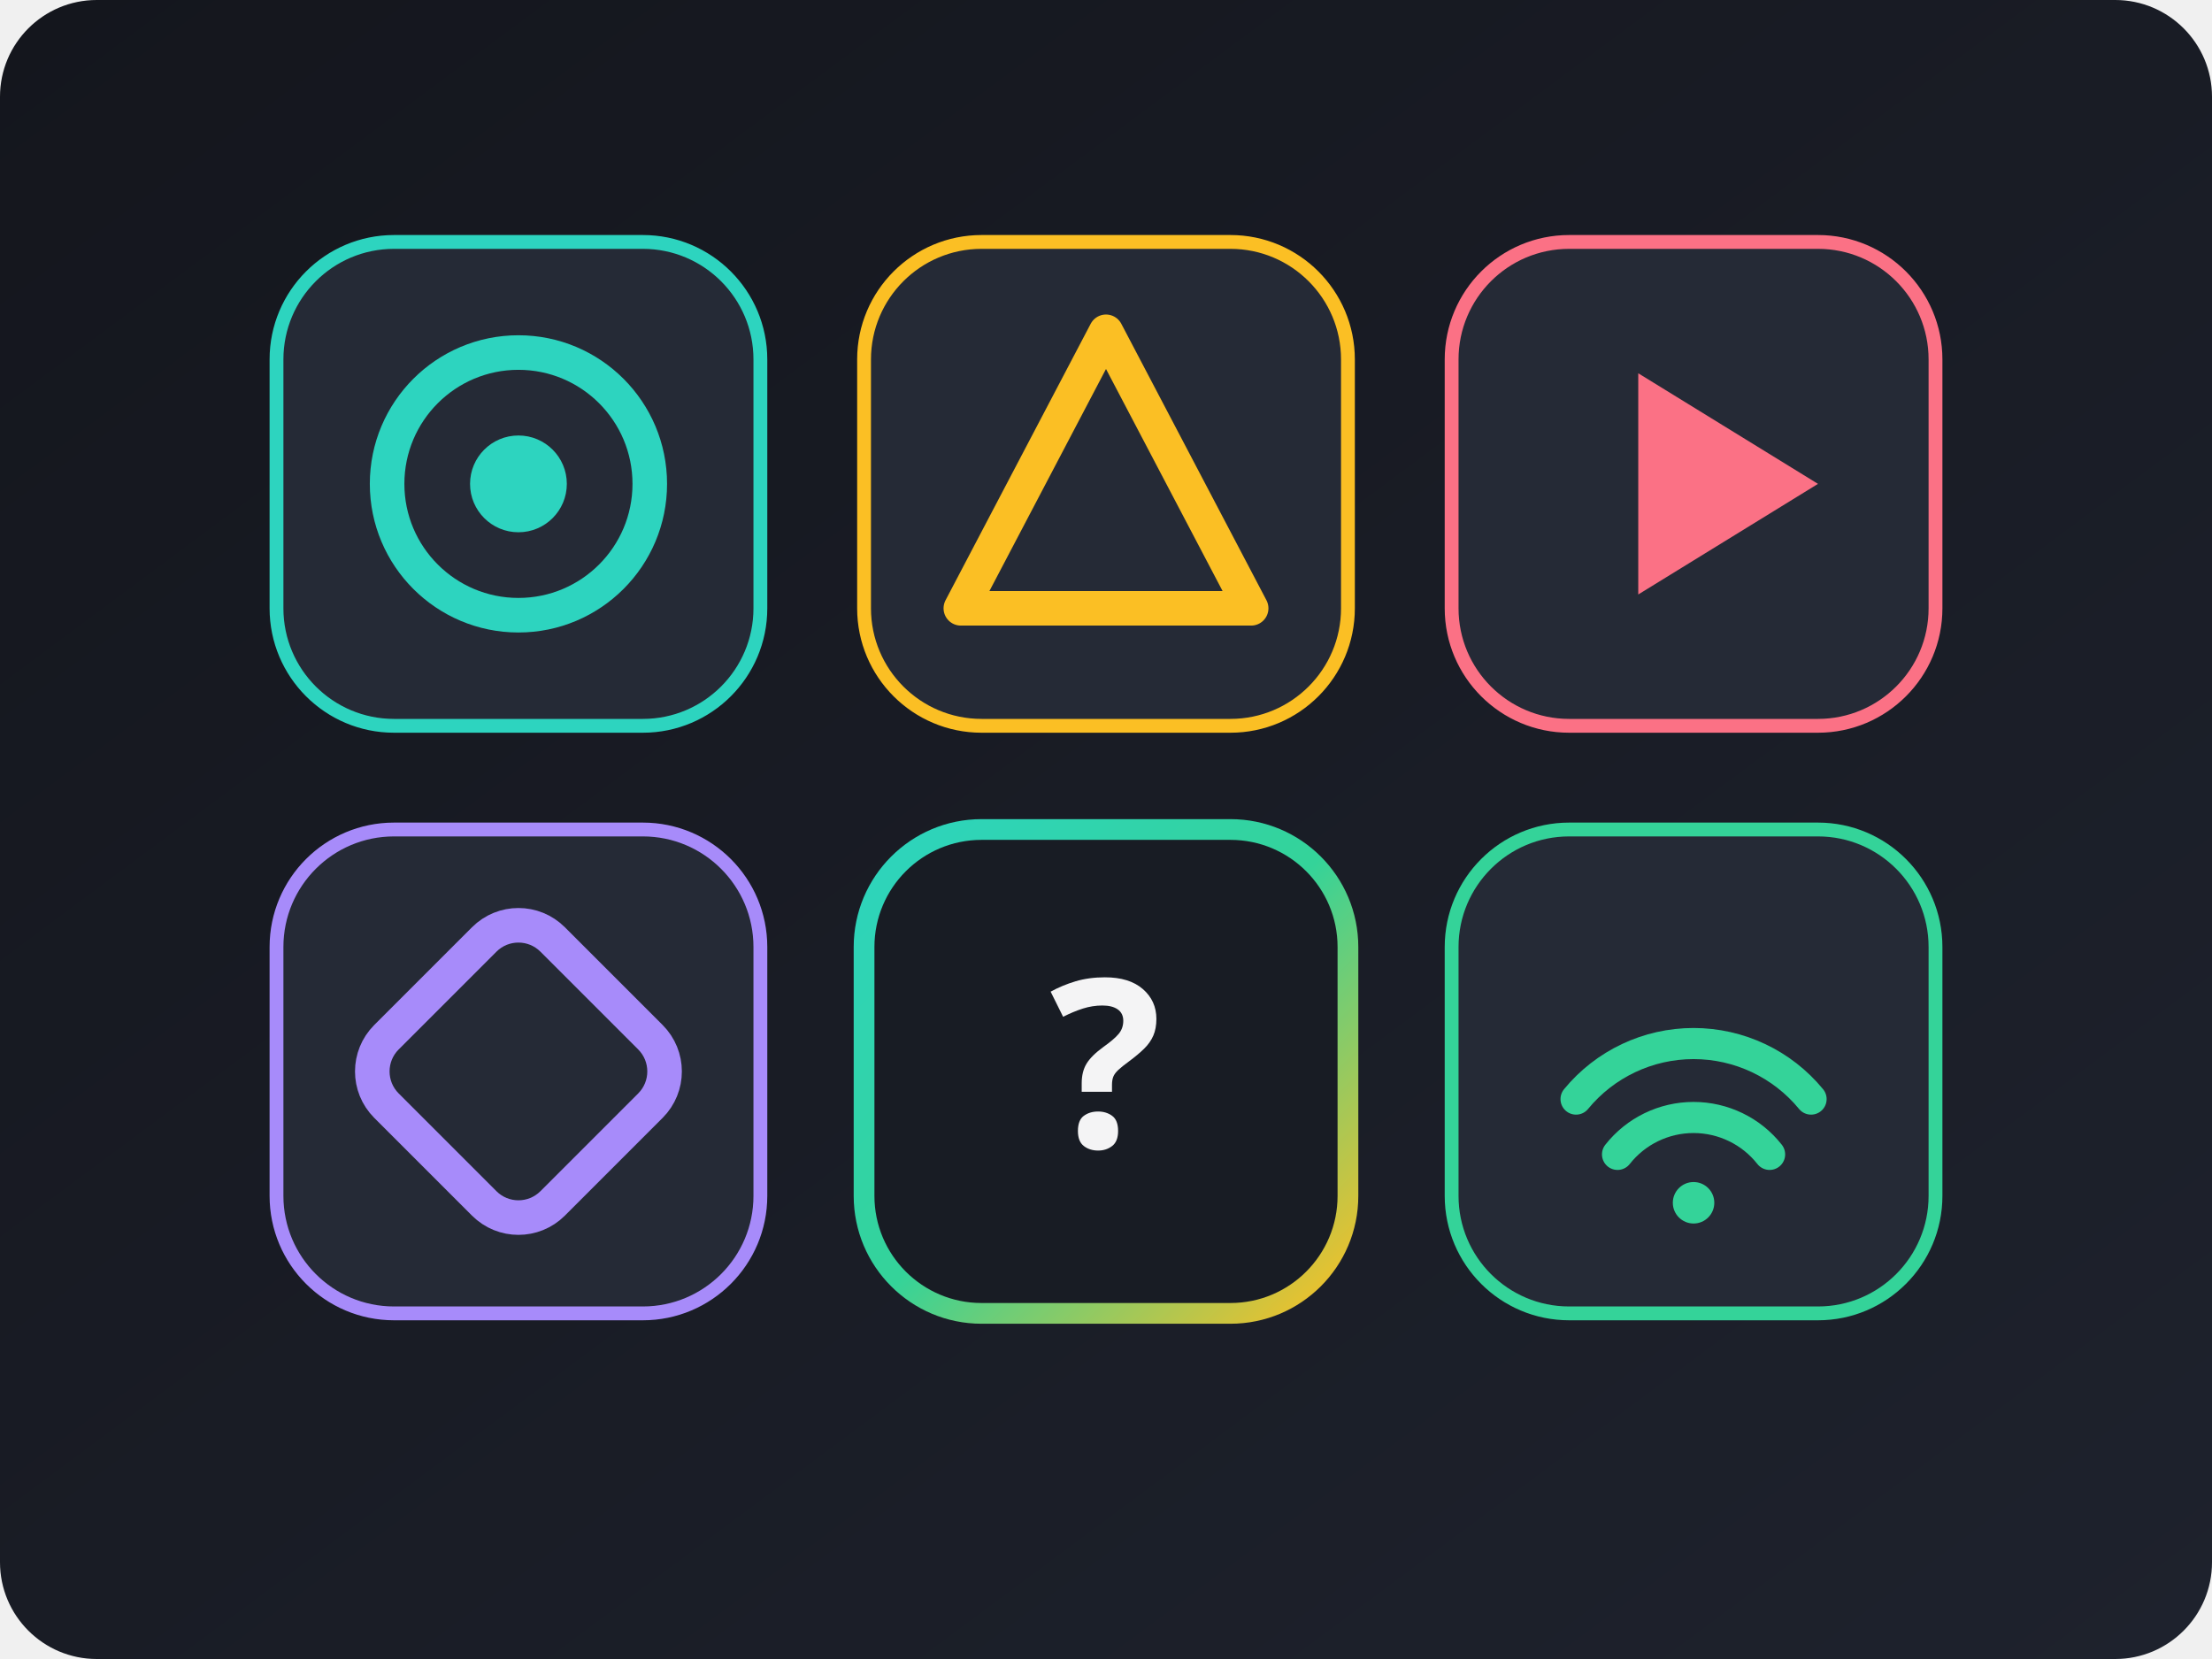
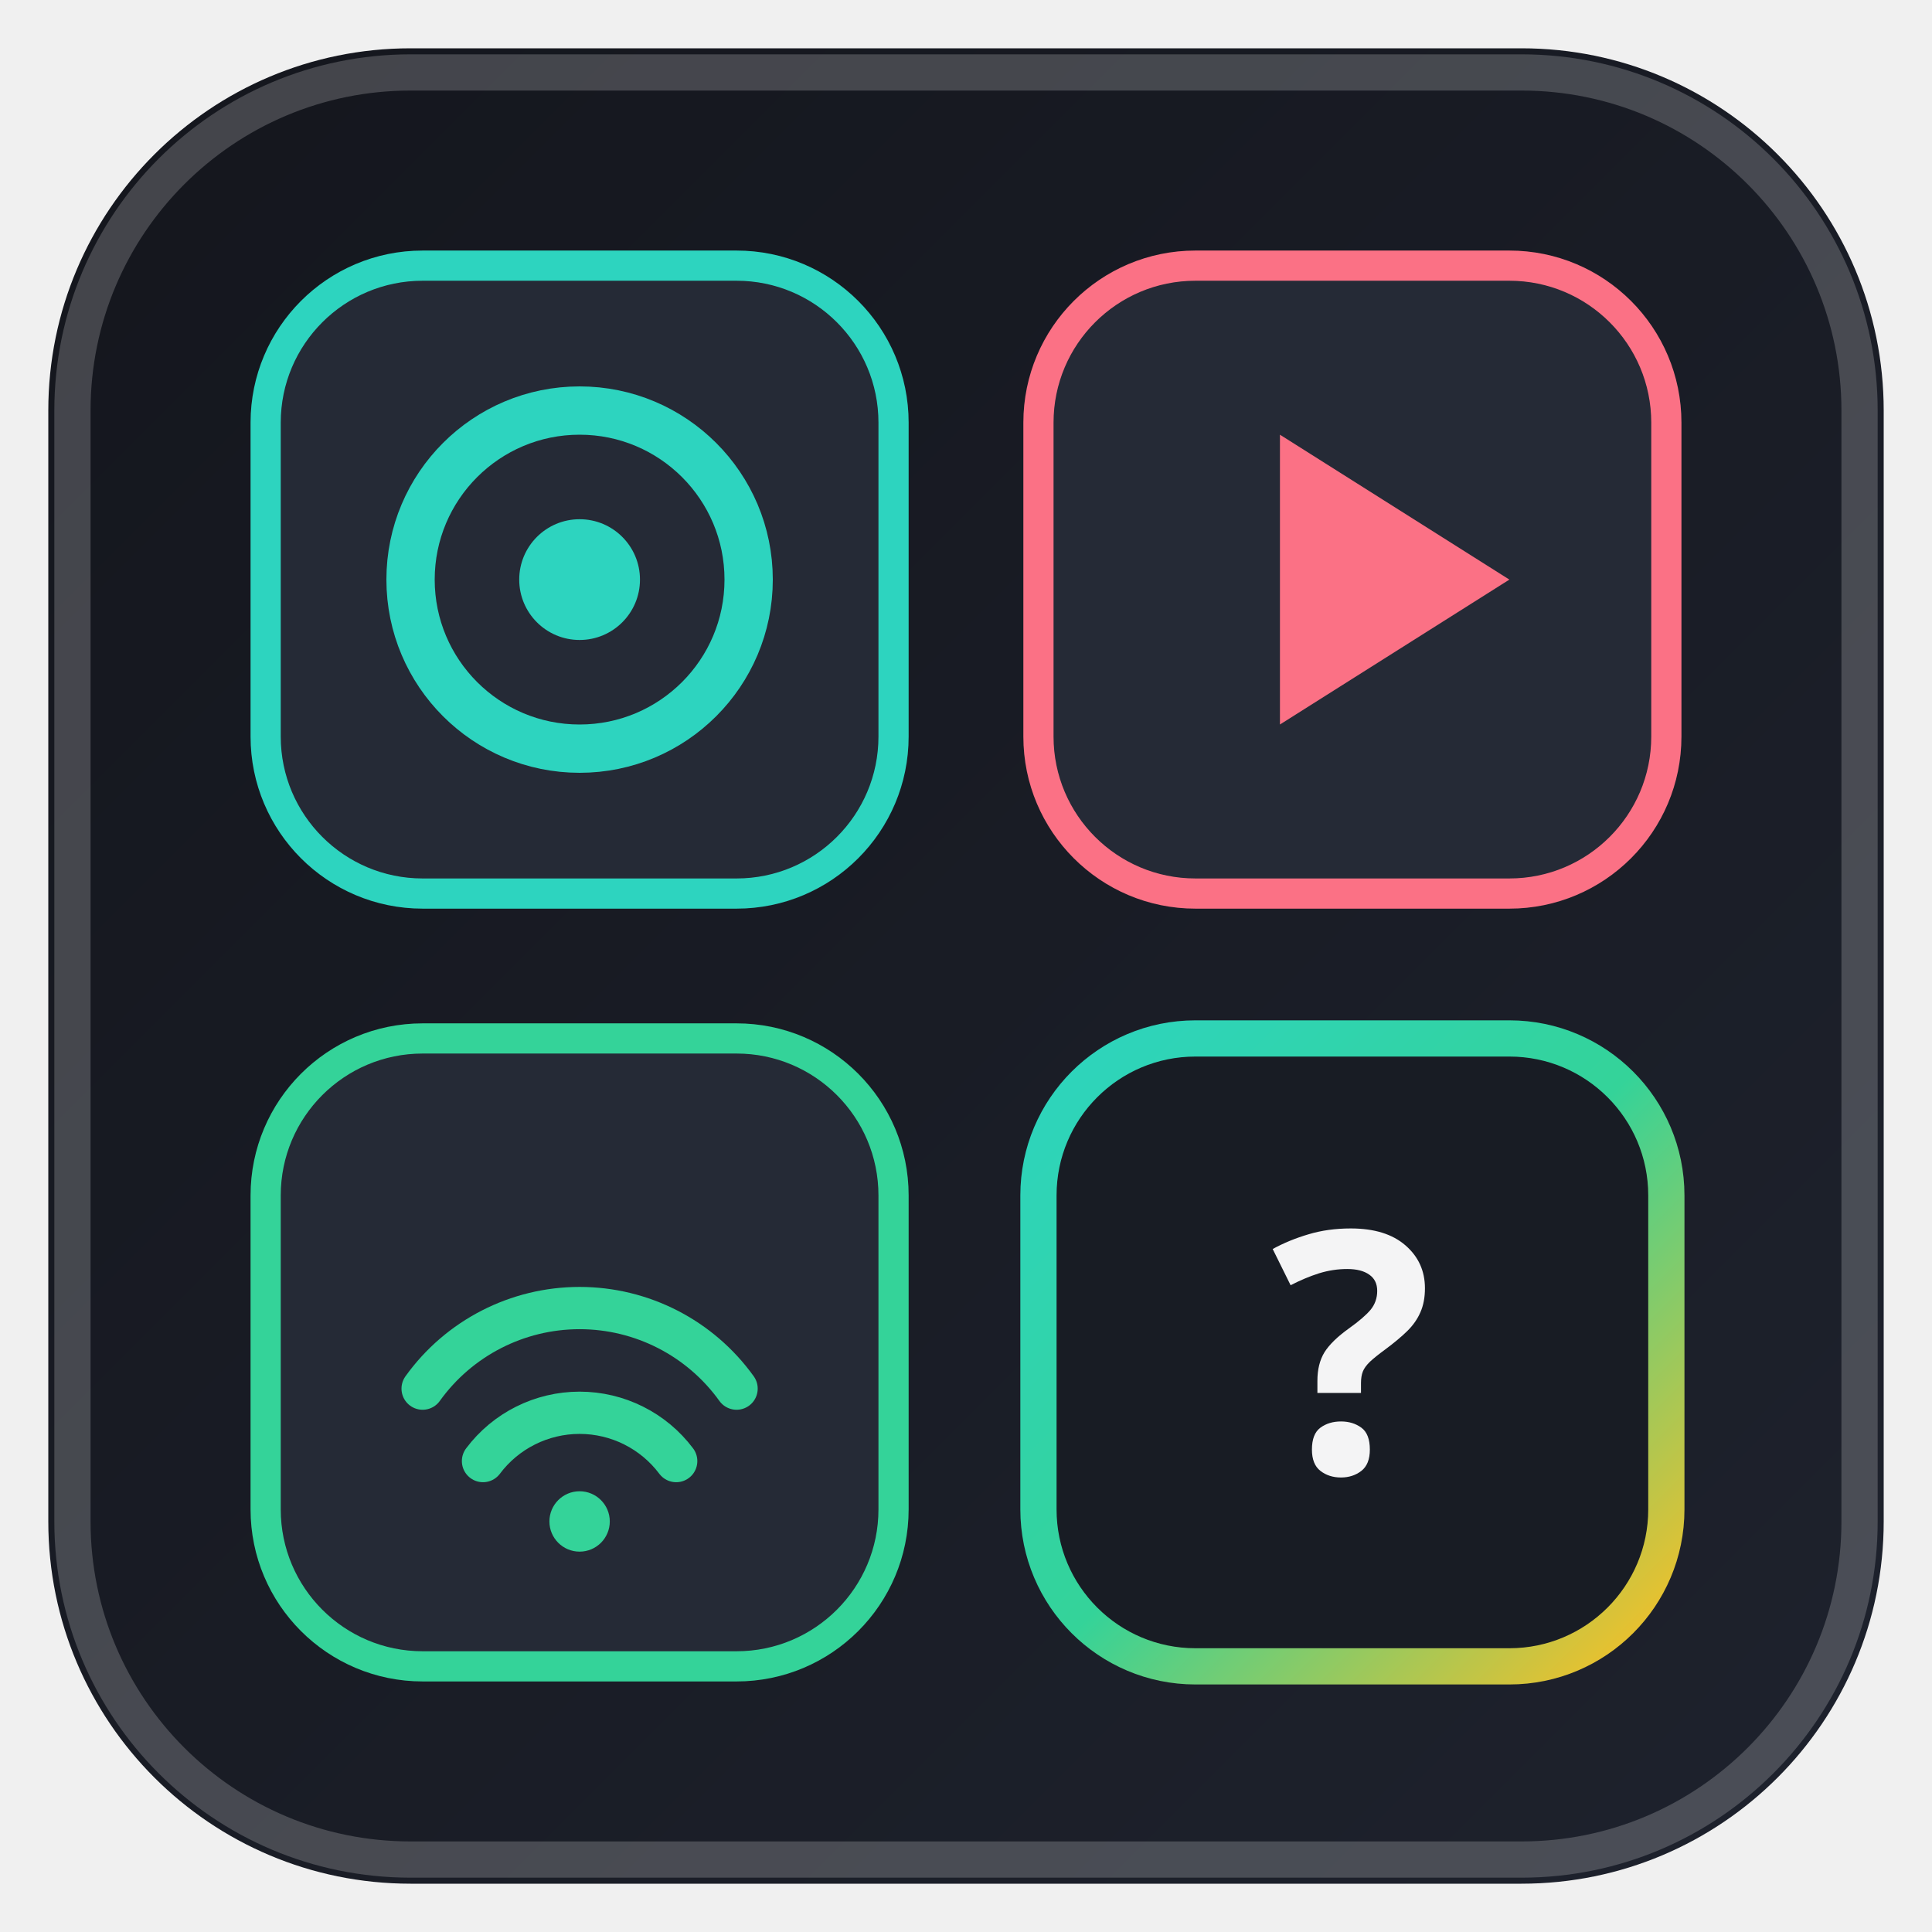
- <svg xmlns="http://www.w3.org/2000/svg" viewBox="0 0 640 480" width="640" height="480" role="img" aria-label="Famous Logos Quiz">
+ <svg xmlns="http://www.w3.org/2000/svg" viewBox="0 0 160 160" width="160" height="160" role="img" aria-label="Famous Logos Quiz Cover">
  <defs>
-     <linearGradient id="fl-bg" x1="0%" y1="0%" x2="100%" y2="100%">
+     <linearGradient id="cbg-logos" x1="0%" y1="0%" x2="100%" y2="100%">
      <stop offset="0%" stop-color="#14161D" />
      <stop offset="100%" stop-color="#1E222D" />
    </linearGradient>
    <linearGradient id="fl-accent" x1="0%" y1="0%" x2="100%" y2="100%">
      <stop offset="0%" stop-color="#2DD4BF" />
      <stop offset="50%" stop-color="#34D399" />
      <stop offset="100%" stop-color="#FBBF24" />
    </linearGradient>
  </defs>
-   <rect width="640" height="480" rx="28" fill="url(#fl-bg)" />
-   <g transform="translate(80, 70)">
-     <rect x="0" y="0" width="140" height="140" rx="34" fill="#252A36" stroke="#2DD4BF" stroke-width="4" />
-     <circle cx="70" cy="70" r="38" fill="none" stroke="#2DD4BF" stroke-width="10" />
-     <circle cx="70" cy="70" r="14" fill="#2DD4BF" />
+   <rect x="4" y="4" width="152" height="152" rx="30" fill="url(#cbg-logos)" />
+   <g transform="translate(22, 22)">
+     <rect x="0" y="0" width="52" height="52" rx="13" fill="#252A36" stroke="#2DD4BF" stroke-width="2.5" />
+     <circle cx="26" cy="26" r="14" fill="none" stroke="#2DD4BF" stroke-width="4" />
+     <circle cx="26" cy="26" r="5" fill="#2DD4BF" />
  </g>
-   <g transform="translate(250, 70)">
-     <rect x="0" y="0" width="140" height="140" rx="34" fill="#252A36" stroke="#FBBF24" stroke-width="4" />
-     <polygon points="70,26 112,106 28,106" fill="none" stroke="#FBBF24" stroke-width="10" stroke-linejoin="round" />
+   <g transform="translate(86, 22)">
+     <rect x="0" y="0" width="52" height="52" rx="13" fill="#252A36" stroke="#FB7185" stroke-width="2.5" />
+     <polygon points="20,14 39,26 20,38" fill="#FB7185" />
  </g>
-   <g transform="translate(420, 70)">
-     <rect x="0" y="0" width="140" height="140" rx="34" fill="#252A36" stroke="#FB7185" stroke-width="4" />
-     <polygon points="54,38 106,70 54,102" fill="#FB7185" />
+   <g transform="translate(22, 86)">
+     <rect x="0" y="0" width="52" height="52" rx="13" fill="#252A36" stroke="#34D399" stroke-width="2.5" />
+     <path d="M13,29 A16,16 0 0,1 39,29 M18,35 A10,10 0 0,1 34,35" fill="none" stroke="#34D399" stroke-width="3.5" stroke-linecap="round" />
+     <circle cx="26" cy="40" r="2.5" fill="#34D399" />
  </g>
-   <g transform="translate(80, 240)">
-     <rect x="0" y="0" width="140" height="140" rx="34" fill="#252A36" stroke="#A78BFA" stroke-width="4" />
-     <rect x="36" y="36" width="68" height="68" rx="14" fill="none" stroke="#A78BFA" stroke-width="10" transform="rotate(45 70 70)" />
+   <g transform="translate(86, 86)">
+     <rect x="0" y="0" width="52" height="52" rx="13" fill="#181C24" stroke="url(#fl-accent)" stroke-width="3" />
+     <text x="26" y="36" text-anchor="middle" font-family="system-ui, sans-serif" font-size="28" font-weight="900" fill="#F4F4F5">?</text>
  </g>
-   <g transform="translate(250, 240)">
-     <rect x="0" y="0" width="140" height="140" rx="34" fill="#181C24" stroke="url(#fl-accent)" stroke-width="6" />
-     <text x="70" y="92" text-anchor="middle" font-family="sans-serif" font-size="68" font-weight="900" fill="#F4F4F5">?</text>
-   </g>
-   <g transform="translate(420, 240)">
-     <rect x="0" y="0" width="140" height="140" rx="34" fill="#252A36" stroke="#34D399" stroke-width="4" />
-     <path d="M36,78 A44,44 0 0,1 104,78 M48,94 A28,28 0 0,1 92,94" fill="none" stroke="#34D399" stroke-width="9" stroke-linecap="round" />
-     <circle cx="70" cy="108" r="6" fill="#34D399" />
-   </g>
+   <rect x="6" y="6" width="148" height="148" rx="28" fill="none" stroke="#FFFFFF" stroke-opacity="0.2" stroke-width="3" />
</svg>
